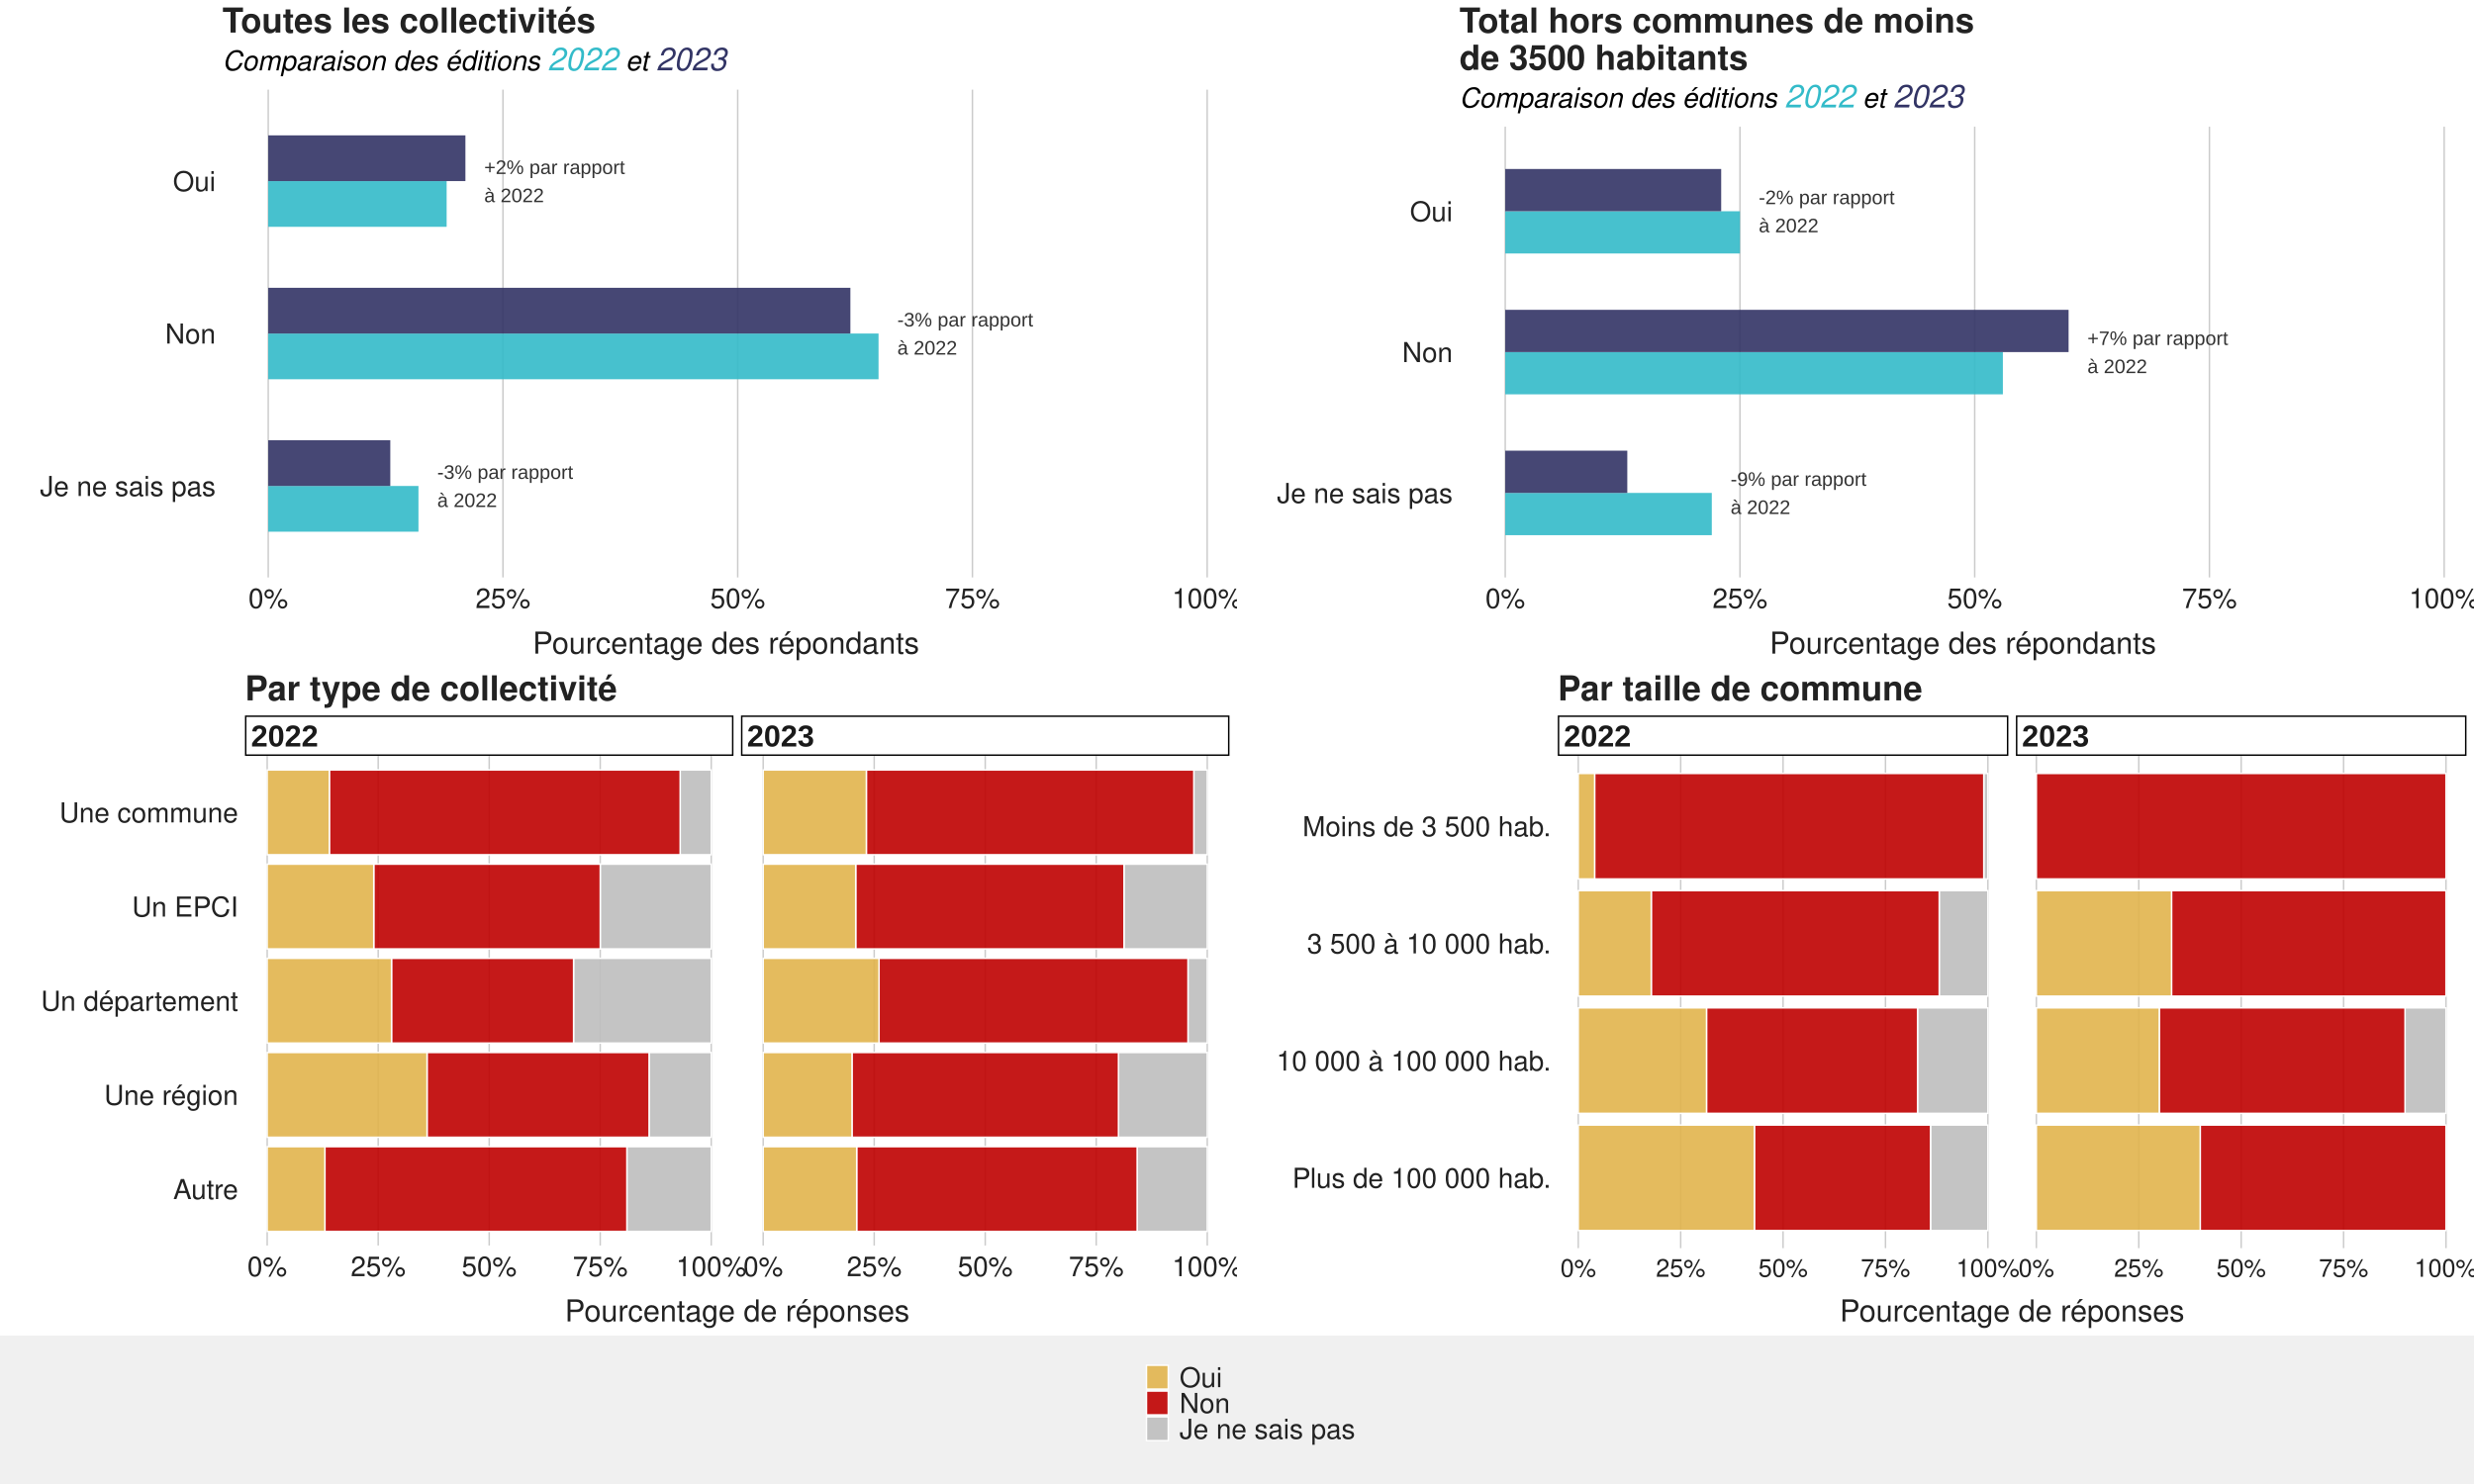
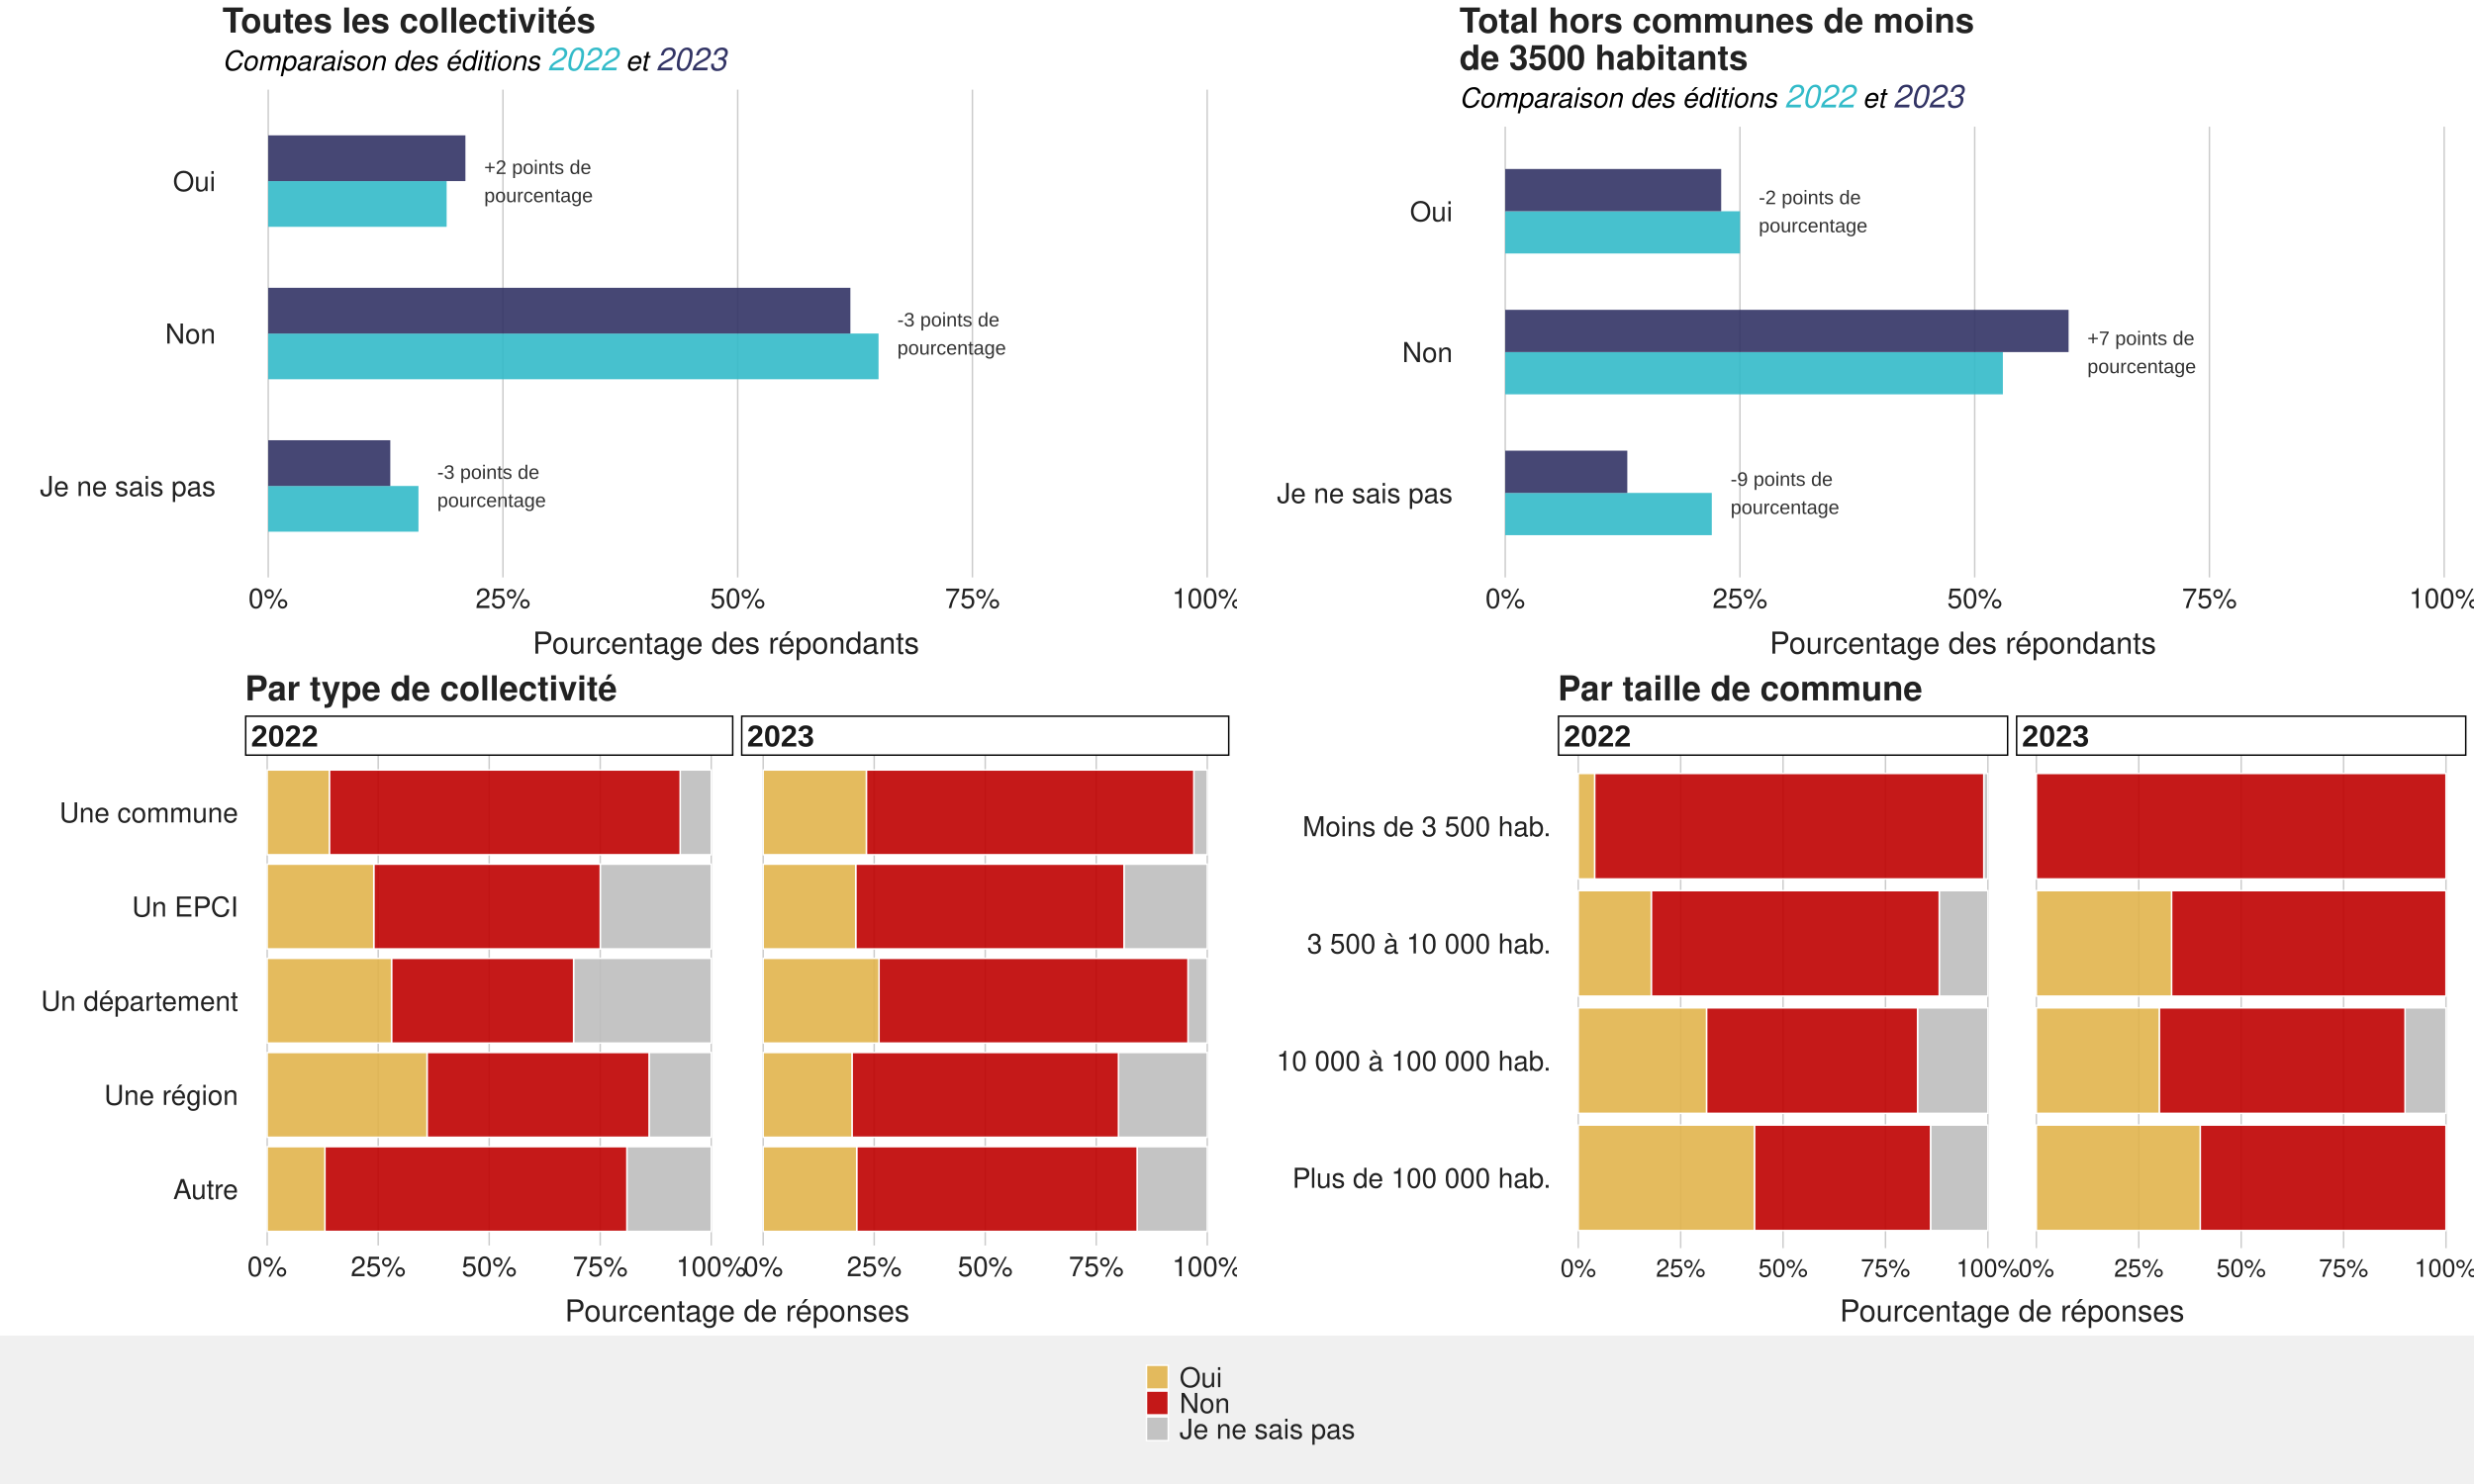
<svg xmlns="http://www.w3.org/2000/svg" class="svglite" width="1800.00pt" height="1080.00pt" viewBox="0 0 1800.00 1080.00">
  <defs>
    <style type="text/css">
    .svglite line, .svglite polyline, .svglite polygon, .svglite path, .svglite rect, .svglite circle {
      fill: none;
      stroke: #000000;
      stroke-linecap: round;
      stroke-linejoin: round;
      stroke-miterlimit: 10.00;
    }
    .svglite text {
      white-space: pre;
    }
  </style>
  </defs>
  <rect width="100%" height="100%" style="stroke: none; fill: none;" />
  <defs>
    <clipPath id="cpMC4wMHwxODAwLjAwfDAuMDB8MTA4MC4wMA==">
      <rect x="0.00" y="0.00" width="1800.00" height="1080.00" />
    </clipPath>
  </defs>
  <g clip-path="url(#cpMC4wMHwxODAwLjAwfDAuMDB8MTA4MC4wMA==)">
</g>
  <defs>
    <clipPath id="cpMC4wMHwxODAwLjAwfDAuMDB8OTcyLjAw">
      <rect x="0.00" y="0.00" width="1800.00" height="972.00" />
    </clipPath>
  </defs>
  <g clip-path="url(#cpMC4wMHwxODAwLjAwfDAuMDB8OTcyLjAw)">
</g>
  <g clip-path="url(#cpMC4wMHwxODAwLjAwfDAuMDB8MTA4MC4wMA==)">
</g>
  <defs>
    <clipPath id="cpMC4wMHwxODAwLjAwfDAuMDB8NDg2LjAw">
      <rect x="0.00" y="0.00" width="1800.00" height="486.00" />
    </clipPath>
  </defs>
  <g clip-path="url(#cpMC4wMHwxODAwLjAwfDAuMDB8NDg2LjAw)">
</g>
  <g clip-path="url(#cpMC4wMHwxODAwLjAwfDAuMDB8MTA4MC4wMA==)">
</g>
  <defs>
    <clipPath id="cpMC4wMHw5MDAuMDB8MC4wMHw0ODYuMDA=">
      <rect x="0" y="0.00" width="900.00" height="486.00" />
    </clipPath>
  </defs>
  <g clip-path="url(#cpMC4wMHw5MDAuMDB8MC4wMHw0ODYuMDA=)">
    <rect x="0" y="0.00" width="900.00" height="486.00" style="stroke-width: 1.07; stroke: #FFFFFF; fill: #FFFFFF;" />
  </g>
  <g clip-path="url(#cpMC4wMHwxODAwLjAwfDAuMDB8MTA4MC4wMA==)">
</g>
  <defs>
    <clipPath id="cpMTYxLjg1fDg5NC41Mnw2NS4yM3w0MjAuMjQ=">
      <rect x="161.85" y="65.23" width="732.67" height="355.01" />
    </clipPath>
  </defs>
  <g clip-path="url(#cpMTYxLjg1fDg5NC41Mnw2NS4yM3w0MjAuMjQ=)">
    <polyline points="195.16,420.24 195.16,65.23 " style="stroke-width: 1.07; stroke: #CBCBCB; stroke-linecap: butt;" />
    <polyline points="365.94,420.24 365.94,65.23 " style="stroke-width: 1.07; stroke: #CBCBCB; stroke-linecap: butt;" />
    <polyline points="536.73,420.24 536.73,65.23 " style="stroke-width: 1.07; stroke: #CBCBCB; stroke-linecap: butt;" />
    <polyline points="707.51,420.24 707.51,65.23 " style="stroke-width: 1.07; stroke: #CBCBCB; stroke-linecap: butt;" />
    <polyline points="878.30,420.24 878.30,65.23 " style="stroke-width: 1.07; stroke: #CBCBCB; stroke-linecap: butt;" />
    <rect x="195.16" y="353.67" width="109.30" height="33.28" style="stroke-width: 4.27; stroke: none; stroke-linecap: square; stroke-linejoin: miter; fill: #33BBC9; fill-opacity: 0.90;" />
    <rect x="195.16" y="320.39" width="88.81" height="33.28" style="stroke-width: 4.27; stroke: none; stroke-linecap: square; stroke-linejoin: miter; fill: #323465; fill-opacity: 0.90;" />
    <rect x="195.16" y="242.73" width="444.04" height="33.28" style="stroke-width: 4.27; stroke: none; stroke-linecap: square; stroke-linejoin: miter; fill: #33BBC9; fill-opacity: 0.90;" />
    <rect x="195.16" y="209.45" width="423.55" height="33.28" style="stroke-width: 4.27; stroke: none; stroke-linecap: square; stroke-linejoin: miter; fill: #323465; fill-opacity: 0.90;" />
    <rect x="195.16" y="131.79" width="129.80" height="33.28" style="stroke-width: 4.27; stroke: none; stroke-linecap: square; stroke-linejoin: miter; fill: #33BBC9; fill-opacity: 0.90;" />
    <rect x="195.16" y="98.51" width="143.46" height="33.28" style="stroke-width: 4.27; stroke: none; stroke-linecap: square; stroke-linejoin: miter; fill: #323465; fill-opacity: 0.90;" />
-     <text x="318.12" y="348.51" style="font-size: 14.23px;fill: #333333; font-family: &quot;Arial&quot;;" textLength="109.17px" lengthAdjust="spacingAndGlyphs">-3% par rapport </text>
-     <text x="318.12" y="368.99" style="font-size: 14.23px;fill: #333333; font-family: &quot;Arial&quot;;" textLength="44.22px" lengthAdjust="spacingAndGlyphs">à 2022</text>
-     <text x="652.86" y="237.57" style="font-size: 14.23px;fill: #333333; font-family: &quot;Arial&quot;;" textLength="109.17px" lengthAdjust="spacingAndGlyphs">-3% par rapport </text>
-     <text x="652.86" y="258.06" style="font-size: 14.23px;fill: #333333; font-family: &quot;Arial&quot;;" textLength="44.22px" lengthAdjust="spacingAndGlyphs">à 2022</text>
-     <text x="352.28" y="126.63" style="font-size: 14.23px;fill: #333333; font-family: &quot;Arial&quot;;" textLength="112.73px" lengthAdjust="spacingAndGlyphs">+2% par rapport </text>
-     <text x="352.28" y="147.12" style="font-size: 14.23px;fill: #333333; font-family: &quot;Arial&quot;;" textLength="44.22px" lengthAdjust="spacingAndGlyphs">à 2022</text>
+     <text x="318.12" y="348.51" style="font-size: 14.23px;fill: #333333; font-family: &quot;Arial&quot;;" textLength="82.32px" lengthAdjust="spacingAndGlyphs">-3 points de </text>
+     <text x="318.12" y="368.99" style="font-size: 14.23px;fill: #333333; font-family: &quot;Arial&quot;;" textLength="85.52px" lengthAdjust="spacingAndGlyphs">pourcentage</text>
+     <text x="652.86" y="237.57" style="font-size: 14.23px;fill: #333333; font-family: &quot;Arial&quot;;" textLength="82.32px" lengthAdjust="spacingAndGlyphs">-3 points de </text>
+     <text x="652.86" y="258.06" style="font-size: 14.23px;fill: #333333; font-family: &quot;Arial&quot;;" textLength="85.52px" lengthAdjust="spacingAndGlyphs">pourcentage</text>
+     <text x="352.28" y="126.63" style="font-size: 14.23px;fill: #333333; font-family: &quot;Arial&quot;;" textLength="85.87px" lengthAdjust="spacingAndGlyphs">+2 points de </text>
+     <text x="352.28" y="147.12" style="font-size: 14.23px;fill: #333333; font-family: &quot;Arial&quot;;" textLength="85.52px" lengthAdjust="spacingAndGlyphs">pourcentage</text>
  </g>
  <g clip-path="url(#cpMC4wMHwxODAwLjAwfDAuMDB8MTA4MC4wMA==)">
    <text x="156.92" y="360.96" text-anchor="end" style="font-size: 20.00px;fill: #222222; font-family: &quot;Nimbus Sans&quot;;" textLength="127.82px" lengthAdjust="spacingAndGlyphs">Je ne sais pas</text>
    <text x="156.92" y="250.02" text-anchor="end" style="font-size: 20.00px;fill: #222222; font-family: &quot;Nimbus Sans&quot;;" textLength="36.68px" lengthAdjust="spacingAndGlyphs">Non</text>
    <text x="156.92" y="139.08" text-anchor="end" style="font-size: 20.00px;fill: #222222; font-family: &quot;Nimbus Sans&quot;;" textLength="31.12px" lengthAdjust="spacingAndGlyphs">Oui</text>
    <text x="195.16" y="442.54" text-anchor="middle" style="font-size: 20.00px;fill: #222222; font-family: &quot;Nimbus Sans&quot;;" textLength="28.89px" lengthAdjust="spacingAndGlyphs">0%</text>
    <text x="365.94" y="442.54" text-anchor="middle" style="font-size: 20.00px;fill: #222222; font-family: &quot;Nimbus Sans&quot;;" textLength="40.01px" lengthAdjust="spacingAndGlyphs">25%</text>
    <text x="536.73" y="442.54" text-anchor="middle" style="font-size: 20.00px;fill: #222222; font-family: &quot;Nimbus Sans&quot;;" textLength="40.01px" lengthAdjust="spacingAndGlyphs">50%</text>
    <text x="707.51" y="442.54" text-anchor="middle" style="font-size: 20.00px;fill: #222222; font-family: &quot;Nimbus Sans&quot;;" textLength="40.01px" lengthAdjust="spacingAndGlyphs">75%</text>
    <text x="878.30" y="442.54" text-anchor="middle" style="font-size: 20.00px;fill: #222222; font-family: &quot;Nimbus Sans&quot;;" textLength="51.13px" lengthAdjust="spacingAndGlyphs">100%</text>
    <text x="528.19" y="475.68" text-anchor="middle" style="font-size: 22.00px;fill: #222222; font-family: &quot;Nimbus Sans&quot;;" textLength="282.51px" lengthAdjust="spacingAndGlyphs">Pourcentage des répondants</text>
    <text x="161.85" y="51.20" style="font-size: 20.00px; font-style: italic; font-family: &quot;Nimbus Sans&quot;;" textLength="118.91px" lengthAdjust="spacingAndGlyphs">Comparaison</text>
    <text x="286.13" y="51.20" style="font-size: 20.00px; font-style: italic; font-family: &quot;Nimbus Sans&quot;;" textLength="32.23px" lengthAdjust="spacingAndGlyphs">des</text>
    <text x="323.93" y="51.20" style="font-size: 20.00px; font-style: italic; font-family: &quot;Nimbus Sans&quot;;" textLength="68.91px" lengthAdjust="spacingAndGlyphs">éditions</text>
    <text x="398.41" y="51.20" style="font-size: 23.00px; font-style: italic;fill: #33BBC9; font-family: &quot;Nimbus Sans&quot;;" textLength="51.15px" lengthAdjust="spacingAndGlyphs">2022</text>
    <text x="455.13" y="51.20" style="font-size: 20.00px; font-style: italic; font-family: &quot;Nimbus Sans&quot;;" textLength="16.68px" lengthAdjust="spacingAndGlyphs">et</text>
    <text x="477.37" y="51.20" style="font-size: 23.00px; font-style: italic;fill: #323465; font-family: &quot;Nimbus Sans&quot;;" textLength="51.15px" lengthAdjust="spacingAndGlyphs">2023</text>
    <text x="161.85" y="23.71" style="font-size: 25.00px; font-weight: bold;fill: #222222; font-family: &quot;Nimbus Sans&quot;;" textLength="273.75px" lengthAdjust="spacingAndGlyphs">Toutes les collectivités</text>
  </g>
  <defs>
    <clipPath id="cpOTAwLjAwfDE4MDAuMDB8MC4wMHw0ODYuMDA=">
      <rect x="900.00" y="0.00" width="900.00" height="486.00" />
    </clipPath>
  </defs>
  <g clip-path="url(#cpOTAwLjAwfDE4MDAuMDB8MC4wMHw0ODYuMDA=)">
    <rect x="900.00" y="0.00" width="900.00" height="486.00" style="stroke-width: 1.07; stroke: #FFFFFF; fill: #FFFFFF;" />
  </g>
  <g clip-path="url(#cpMC4wMHwxODAwLjAwfDAuMDB8MTA4MC4wMA==)">
</g>
  <defs>
    <clipPath id="cpMTA2MS44NXwxNzk0LjUyfDkyLjIzfDQyMC4yNA==">
      <rect x="1061.85" y="92.23" width="732.67" height="328.01" />
    </clipPath>
  </defs>
  <g clip-path="url(#cpMTA2MS44NXwxNzk0LjUyfDkyLjIzfDQyMC4yNA==)">
    <polyline points="1095.16,420.24 1095.16,92.23 " style="stroke-width: 1.07; stroke: #CBCBCB; stroke-linecap: butt;" />
    <polyline points="1265.94,420.24 1265.94,92.23 " style="stroke-width: 1.07; stroke: #CBCBCB; stroke-linecap: butt;" />
    <polyline points="1436.73,420.24 1436.73,92.23 " style="stroke-width: 1.07; stroke: #CBCBCB; stroke-linecap: butt;" />
    <polyline points="1607.51,420.24 1607.51,92.23 " style="stroke-width: 1.07; stroke: #CBCBCB; stroke-linecap: butt;" />
    <polyline points="1778.30,420.24 1778.30,92.23 " style="stroke-width: 1.07; stroke: #CBCBCB; stroke-linecap: butt;" />
    <rect x="1095.16" y="358.73" width="150.29" height="30.75" style="stroke-width: 4.27; stroke: none; stroke-linecap: square; stroke-linejoin: miter; fill: #33BBC9; fill-opacity: 0.90;" />
    <rect x="1095.16" y="327.98" width="88.81" height="30.75" style="stroke-width: 4.27; stroke: none; stroke-linecap: square; stroke-linejoin: miter; fill: #323465; fill-opacity: 0.90;" />
    <rect x="1095.16" y="256.23" width="362.06" height="30.75" style="stroke-width: 4.27; stroke: none; stroke-linecap: square; stroke-linejoin: miter; fill: #33BBC9; fill-opacity: 0.90;" />
    <rect x="1095.16" y="225.48" width="409.88" height="30.75" style="stroke-width: 4.27; stroke: none; stroke-linecap: square; stroke-linejoin: miter; fill: #323465; fill-opacity: 0.90;" />
    <rect x="1095.16" y="153.73" width="170.78" height="30.75" style="stroke-width: 4.27; stroke: none; stroke-linecap: square; stroke-linejoin: miter; fill: #33BBC9; fill-opacity: 0.90;" />
    <rect x="1095.16" y="122.98" width="157.12" height="30.75" style="stroke-width: 4.27; stroke: none; stroke-linecap: square; stroke-linejoin: miter; fill: #323465; fill-opacity: 0.90;" />
-     <text x="1259.11" y="353.57" style="font-size: 14.23px;fill: #333333; font-family: &quot;Arial&quot;;" textLength="109.17px" lengthAdjust="spacingAndGlyphs">-9% par rapport </text>
-     <text x="1259.11" y="374.06" style="font-size: 14.23px;fill: #333333; font-family: &quot;Arial&quot;;" textLength="44.22px" lengthAdjust="spacingAndGlyphs">à 2022</text>
-     <text x="1518.70" y="251.07" style="font-size: 14.23px;fill: #333333; font-family: &quot;Arial&quot;;" textLength="112.73px" lengthAdjust="spacingAndGlyphs">+7% par rapport </text>
-     <text x="1518.70" y="271.56" style="font-size: 14.23px;fill: #333333; font-family: &quot;Arial&quot;;" textLength="44.22px" lengthAdjust="spacingAndGlyphs">à 2022</text>
-     <text x="1279.60" y="148.57" style="font-size: 14.23px;fill: #333333; font-family: &quot;Arial&quot;;" textLength="109.17px" lengthAdjust="spacingAndGlyphs">-2% par rapport </text>
-     <text x="1279.60" y="169.05" style="font-size: 14.23px;fill: #333333; font-family: &quot;Arial&quot;;" textLength="44.22px" lengthAdjust="spacingAndGlyphs">à 2022</text>
+     <text x="1259.11" y="353.57" style="font-size: 14.23px;fill: #333333; font-family: &quot;Arial&quot;;" textLength="82.32px" lengthAdjust="spacingAndGlyphs">-9 points de </text>
+     <text x="1259.11" y="374.06" style="font-size: 14.23px;fill: #333333; font-family: &quot;Arial&quot;;" textLength="85.52px" lengthAdjust="spacingAndGlyphs">pourcentage</text>
+     <text x="1518.70" y="251.07" style="font-size: 14.23px;fill: #333333; font-family: &quot;Arial&quot;;" textLength="85.87px" lengthAdjust="spacingAndGlyphs">+7 points de </text>
+     <text x="1518.70" y="271.56" style="font-size: 14.23px;fill: #333333; font-family: &quot;Arial&quot;;" textLength="85.52px" lengthAdjust="spacingAndGlyphs">pourcentage</text>
+     <text x="1279.60" y="148.57" style="font-size: 14.23px;fill: #333333; font-family: &quot;Arial&quot;;" textLength="82.32px" lengthAdjust="spacingAndGlyphs">-2 points de </text>
+     <text x="1279.60" y="169.05" style="font-size: 14.23px;fill: #333333; font-family: &quot;Arial&quot;;" textLength="85.52px" lengthAdjust="spacingAndGlyphs">pourcentage</text>
  </g>
  <g clip-path="url(#cpMC4wMHwxODAwLjAwfDAuMDB8MTA4MC4wMA==)">
    <text x="1056.92" y="366.02" text-anchor="end" style="font-size: 20.00px;fill: #222222; font-family: &quot;Nimbus Sans&quot;;" textLength="127.82px" lengthAdjust="spacingAndGlyphs">Je ne sais pas</text>
    <text x="1056.92" y="263.52" text-anchor="end" style="font-size: 20.00px;fill: #222222; font-family: &quot;Nimbus Sans&quot;;" textLength="36.68px" lengthAdjust="spacingAndGlyphs">Non</text>
    <text x="1056.92" y="161.02" text-anchor="end" style="font-size: 20.00px;fill: #222222; font-family: &quot;Nimbus Sans&quot;;" textLength="31.12px" lengthAdjust="spacingAndGlyphs">Oui</text>
    <text x="1095.16" y="442.54" text-anchor="middle" style="font-size: 20.00px;fill: #222222; font-family: &quot;Nimbus Sans&quot;;" textLength="28.89px" lengthAdjust="spacingAndGlyphs">0%</text>
    <text x="1265.94" y="442.54" text-anchor="middle" style="font-size: 20.00px;fill: #222222; font-family: &quot;Nimbus Sans&quot;;" textLength="40.01px" lengthAdjust="spacingAndGlyphs">25%</text>
    <text x="1436.73" y="442.54" text-anchor="middle" style="font-size: 20.00px;fill: #222222; font-family: &quot;Nimbus Sans&quot;;" textLength="40.01px" lengthAdjust="spacingAndGlyphs">50%</text>
    <text x="1607.51" y="442.54" text-anchor="middle" style="font-size: 20.00px;fill: #222222; font-family: &quot;Nimbus Sans&quot;;" textLength="40.01px" lengthAdjust="spacingAndGlyphs">75%</text>
    <text x="1778.30" y="442.54" text-anchor="middle" style="font-size: 20.00px;fill: #222222; font-family: &quot;Nimbus Sans&quot;;" textLength="51.13px" lengthAdjust="spacingAndGlyphs">100%</text>
    <text x="1428.19" y="475.68" text-anchor="middle" style="font-size: 22.00px;fill: #222222; font-family: &quot;Nimbus Sans&quot;;" textLength="282.51px" lengthAdjust="spacingAndGlyphs">Pourcentage des répondants</text>
    <text x="1061.85" y="78.20" style="font-size: 20.00px; font-style: italic; font-family: &quot;Nimbus Sans&quot;;" textLength="118.91px" lengthAdjust="spacingAndGlyphs">Comparaison</text>
    <text x="1186.13" y="78.20" style="font-size: 20.00px; font-style: italic; font-family: &quot;Nimbus Sans&quot;;" textLength="32.23px" lengthAdjust="spacingAndGlyphs">des</text>
    <text x="1223.93" y="78.20" style="font-size: 20.00px; font-style: italic; font-family: &quot;Nimbus Sans&quot;;" textLength="68.91px" lengthAdjust="spacingAndGlyphs">éditions</text>
    <text x="1298.41" y="78.20" style="font-size: 23.00px; font-style: italic;fill: #33BBC9; font-family: &quot;Nimbus Sans&quot;;" textLength="51.15px" lengthAdjust="spacingAndGlyphs">2022</text>
    <text x="1355.13" y="78.20" style="font-size: 20.00px; font-style: italic; font-family: &quot;Nimbus Sans&quot;;" textLength="16.68px" lengthAdjust="spacingAndGlyphs">et</text>
    <text x="1377.37" y="78.20" style="font-size: 23.00px; font-style: italic;fill: #323465; font-family: &quot;Nimbus Sans&quot;;" textLength="51.15px" lengthAdjust="spacingAndGlyphs">2023</text>
    <text x="1061.85" y="23.71" style="font-size: 25.00px; font-weight: bold;fill: #222222; font-family: &quot;Nimbus Sans&quot;;" textLength="383.47px" lengthAdjust="spacingAndGlyphs">Total hors communes de moins </text>
    <text x="1061.85" y="50.71" style="font-size: 25.00px; font-weight: bold;fill: #222222; font-family: &quot;Nimbus Sans&quot;;" textLength="209.83px" lengthAdjust="spacingAndGlyphs">de 3500 habitants</text>
  </g>
  <defs>
    <clipPath id="cpMC4wMHwxODAwLjAwfDQ4Ni4wMHw5NzIuMDA=">
      <rect x="0.00" y="486.00" width="1800.00" height="486.00" />
    </clipPath>
  </defs>
  <g clip-path="url(#cpMC4wMHwxODAwLjAwfDQ4Ni4wMHw5NzIuMDA=)">
</g>
  <g clip-path="url(#cpMC4wMHwxODAwLjAwfDAuMDB8MTA4MC4wMA==)">
</g>
  <defs>
    <clipPath id="cpMC4wMHw5MDAuMDB8NDg2LjAwfDk3Mi4wMA==">
      <rect x="0.00" y="486.00" width="900.00" height="486.00" />
    </clipPath>
  </defs>
  <g clip-path="url(#cpMC4wMHw5MDAuMDB8NDg2LjAwfDk3Mi4wMA==)">
    <rect x="0.00" y="486.00" width="900.00" height="486.00" style="stroke-width: 1.07; stroke: #FFFFFF; fill: #FFFFFF;" />
  </g>
  <g clip-path="url(#cpMC4wMHwxODAwLjAwfDAuMDB8MTA4MC4wMA==)">
</g>
  <defs>
    <clipPath id="cpMTc4LjIzfDUzMy42NHw1NTAuMDl8OTA2LjQ2">
      <rect x="178.23" y="550.09" width="355.40" height="356.36" />
    </clipPath>
  </defs>
  <g clip-path="url(#cpMTc4LjIzfDUzMy42NHw1NTAuMDl8OTA2LjQ2)">
    <polyline points="194.39,906.46 194.39,550.09 " style="stroke-width: 1.07; stroke: #CBCBCB; stroke-linecap: butt;" />
    <polyline points="275.16,906.46 275.16,550.09 " style="stroke-width: 1.07; stroke: #CBCBCB; stroke-linecap: butt;" />
    <polyline points="355.93,906.46 355.93,550.09 " style="stroke-width: 1.07; stroke: #CBCBCB; stroke-linecap: butt;" />
    <polyline points="436.71,906.46 436.71,550.09 " style="stroke-width: 1.07; stroke: #CBCBCB; stroke-linecap: butt;" />
    <polyline points="517.48,906.46 517.48,550.09 " style="stroke-width: 1.07; stroke: #CBCBCB; stroke-linecap: butt;" />
    <rect x="456.09" y="834.50" width="61.39" height="61.68" style="stroke-width: 1.07; stroke: #FFFFFF; stroke-linecap: butt; stroke-linejoin: miter; fill: #BEBEBE; fill-opacity: 0.90;" />
    <rect x="236.39" y="834.50" width="219.70" height="61.68" style="stroke-width: 1.07; stroke: #FFFFFF; stroke-linecap: butt; stroke-linejoin: miter; fill: #BF0001; fill-opacity: 0.90;" />
    <rect x="194.39" y="834.50" width="42.00" height="61.68" style="stroke-width: 1.07; stroke: #FFFFFF; stroke-linecap: butt; stroke-linejoin: miter; fill: #E1B44D; fill-opacity: 0.90;" />
    <rect x="436.71" y="628.90" width="80.77" height="61.68" style="stroke-width: 1.07; stroke: #FFFFFF; stroke-linecap: butt; stroke-linejoin: miter; fill: #BEBEBE; fill-opacity: 0.90;" />
    <rect x="271.93" y="628.90" width="164.78" height="61.68" style="stroke-width: 1.07; stroke: #FFFFFF; stroke-linecap: butt; stroke-linejoin: miter; fill: #BF0001; fill-opacity: 0.90;" />
    <rect x="194.39" y="628.90" width="77.54" height="61.68" style="stroke-width: 1.07; stroke: #FFFFFF; stroke-linecap: butt; stroke-linejoin: miter; fill: #E1B44D; fill-opacity: 0.90;" />
    <rect x="417.32" y="697.43" width="100.16" height="61.68" style="stroke-width: 1.07; stroke: #FFFFFF; stroke-linecap: butt; stroke-linejoin: miter; fill: #BEBEBE; fill-opacity: 0.90;" />
    <rect x="284.85" y="697.43" width="132.47" height="61.68" style="stroke-width: 1.07; stroke: #FFFFFF; stroke-linecap: butt; stroke-linejoin: miter; fill: #BF0001; fill-opacity: 0.90;" />
    <rect x="194.39" y="697.43" width="90.47" height="61.68" style="stroke-width: 1.07; stroke: #FFFFFF; stroke-linecap: butt; stroke-linejoin: miter; fill: #E1B44D; fill-opacity: 0.90;" />
    <rect x="494.87" y="560.37" width="22.62" height="61.68" style="stroke-width: 1.07; stroke: #FFFFFF; stroke-linecap: butt; stroke-linejoin: miter; fill: #BEBEBE; fill-opacity: 0.90;" />
    <rect x="239.62" y="560.37" width="255.24" height="61.68" style="stroke-width: 1.07; stroke: #FFFFFF; stroke-linecap: butt; stroke-linejoin: miter; fill: #BF0001; fill-opacity: 0.90;" />
    <rect x="194.39" y="560.37" width="45.23" height="61.68" style="stroke-width: 1.07; stroke: #FFFFFF; stroke-linecap: butt; stroke-linejoin: miter; fill: #E1B44D; fill-opacity: 0.90;" />
    <rect x="472.25" y="765.97" width="45.23" height="61.68" style="stroke-width: 1.07; stroke: #FFFFFF; stroke-linecap: butt; stroke-linejoin: miter; fill: #BEBEBE; fill-opacity: 0.90;" />
    <rect x="310.70" y="765.97" width="161.55" height="61.68" style="stroke-width: 1.07; stroke: #FFFFFF; stroke-linecap: butt; stroke-linejoin: miter; fill: #BF0001; fill-opacity: 0.90;" />
    <rect x="194.39" y="765.97" width="116.31" height="61.68" style="stroke-width: 1.07; stroke: #FFFFFF; stroke-linecap: butt; stroke-linejoin: miter; fill: #E1B44D; fill-opacity: 0.90;" />
  </g>
  <g clip-path="url(#cpMC4wMHwxODAwLjAwfDAuMDB8MTA4MC4wMA==)">
</g>
  <defs>
    <clipPath id="cpNTM5LjEyfDg5NC41Mnw1NTAuMDl8OTA2LjQ2">
      <rect x="539.12" y="550.09" width="355.40" height="356.36" />
    </clipPath>
  </defs>
  <g clip-path="url(#cpNTM5LjEyfDg5NC41Mnw1NTAuMDl8OTA2LjQ2)">
    <polyline points="555.27,906.46 555.27,550.09 " style="stroke-width: 1.07; stroke: #CBCBCB; stroke-linecap: butt;" />
    <polyline points="636.04,906.46 636.04,550.09 " style="stroke-width: 1.07; stroke: #CBCBCB; stroke-linecap: butt;" />
    <polyline points="716.82,906.46 716.82,550.09 " style="stroke-width: 1.07; stroke: #CBCBCB; stroke-linecap: butt;" />
    <polyline points="797.59,906.46 797.59,550.09 " style="stroke-width: 1.07; stroke: #CBCBCB; stroke-linecap: butt;" />
    <polyline points="878.37,906.46 878.37,550.09 " style="stroke-width: 1.07; stroke: #CBCBCB; stroke-linecap: butt;" />
    <rect x="827.35" y="834.50" width="51.01" height="61.68" style="stroke-width: 1.07; stroke: #FFFFFF; stroke-linecap: butt; stroke-linejoin: miter; fill: #BEBEBE; fill-opacity: 0.90;" />
    <rect x="623.29" y="834.50" width="204.06" height="61.68" style="stroke-width: 1.07; stroke: #FFFFFF; stroke-linecap: butt; stroke-linejoin: miter; fill: #BF0001; fill-opacity: 0.90;" />
    <rect x="555.27" y="834.50" width="68.02" height="61.68" style="stroke-width: 1.07; stroke: #FFFFFF; stroke-linecap: butt; stroke-linejoin: miter; fill: #E1B44D; fill-opacity: 0.90;" />
    <rect x="817.79" y="628.90" width="60.58" height="61.68" style="stroke-width: 1.07; stroke: #FFFFFF; stroke-linecap: butt; stroke-linejoin: miter; fill: #BEBEBE; fill-opacity: 0.90;" />
    <rect x="622.58" y="628.90" width="195.20" height="61.68" style="stroke-width: 1.07; stroke: #FFFFFF; stroke-linecap: butt; stroke-linejoin: miter; fill: #BF0001; fill-opacity: 0.90;" />
    <rect x="555.27" y="628.90" width="67.31" height="61.68" style="stroke-width: 1.07; stroke: #FFFFFF; stroke-linecap: butt; stroke-linejoin: miter; fill: #E1B44D; fill-opacity: 0.90;" />
    <rect x="864.32" y="697.43" width="14.05" height="61.68" style="stroke-width: 1.07; stroke: #FFFFFF; stroke-linecap: butt; stroke-linejoin: miter; fill: #BEBEBE; fill-opacity: 0.90;" />
    <rect x="639.56" y="697.43" width="224.76" height="61.68" style="stroke-width: 1.07; stroke: #FFFFFF; stroke-linecap: butt; stroke-linejoin: miter; fill: #BF0001; fill-opacity: 0.90;" />
    <rect x="555.27" y="697.43" width="84.29" height="61.68" style="stroke-width: 1.07; stroke: #FFFFFF; stroke-linecap: butt; stroke-linejoin: miter; fill: #E1B44D; fill-opacity: 0.90;" />
    <rect x="868.58" y="560.37" width="9.79" height="61.68" style="stroke-width: 1.07; stroke: #FFFFFF; stroke-linecap: butt; stroke-linejoin: miter; fill: #BEBEBE; fill-opacity: 0.90;" />
    <rect x="630.33" y="560.37" width="238.24" height="61.68" style="stroke-width: 1.07; stroke: #FFFFFF; stroke-linecap: butt; stroke-linejoin: miter; fill: #BF0001; fill-opacity: 0.90;" />
    <rect x="555.27" y="560.37" width="75.06" height="61.68" style="stroke-width: 1.07; stroke: #FFFFFF; stroke-linecap: butt; stroke-linejoin: miter; fill: #E1B44D; fill-opacity: 0.90;" />
    <rect x="813.75" y="765.97" width="64.62" height="61.68" style="stroke-width: 1.07; stroke: #FFFFFF; stroke-linecap: butt; stroke-linejoin: miter; fill: #BEBEBE; fill-opacity: 0.90;" />
    <rect x="619.89" y="765.97" width="193.86" height="61.68" style="stroke-width: 1.07; stroke: #FFFFFF; stroke-linecap: butt; stroke-linejoin: miter; fill: #BF0001; fill-opacity: 0.90;" />
    <rect x="555.27" y="765.97" width="64.62" height="61.68" style="stroke-width: 1.07; stroke: #FFFFFF; stroke-linecap: butt; stroke-linejoin: miter; fill: #E1B44D; fill-opacity: 0.90;" />
  </g>
  <g clip-path="url(#cpMC4wMHwxODAwLjAwfDAuMDB8MTA4MC4wMA==)">
</g>
  <defs>
    <clipPath id="cpMTc4LjIzfDUzMy42NHw1MjAuNjl8NTUwLjA5">
      <rect x="178.23" y="520.69" width="355.40" height="29.40" />
    </clipPath>
  </defs>
  <g clip-path="url(#cpMTc4LjIzfDUzMy42NHw1MjAuNjl8NTUwLjA5)">
    <rect x="178.23" y="520.69" width="355.40" height="29.40" style="stroke-width: 2.13; fill: #FFFFFF;" />
    <text x="182.62" y="543.25" style="font-size: 22.00px; font-weight: bold;fill: #1A1A1A; font-family: &quot;Arial&quot;;" textLength="50.34px" lengthAdjust="spacingAndGlyphs">2022</text>
  </g>
  <g clip-path="url(#cpMC4wMHwxODAwLjAwfDAuMDB8MTA4MC4wMA==)">
</g>
  <defs>
    <clipPath id="cpNTM5LjEyfDg5NC41Mnw1MjAuNjl8NTUwLjA5">
      <rect x="539.12" y="520.69" width="355.40" height="29.40" />
    </clipPath>
  </defs>
  <g clip-path="url(#cpNTM5LjEyfDg5NC41Mnw1MjAuNjl8NTUwLjA5)">
    <rect x="539.12" y="520.69" width="355.40" height="29.40" style="stroke-width: 2.13; fill: #FFFFFF;" />
    <text x="543.50" y="543.25" style="font-size: 22.00px; font-weight: bold;fill: #1A1A1A; font-family: &quot;Arial&quot;;" textLength="50.34px" lengthAdjust="spacingAndGlyphs">2023</text>
  </g>
  <g clip-path="url(#cpMC4wMHwxODAwLjAwfDAuMDB8MTA4MC4wMA==)">
    <text x="194.39" y="928.76" text-anchor="middle" style="font-size: 20.00px;fill: #222222; font-family: &quot;Nimbus Sans&quot;;" textLength="28.89px" lengthAdjust="spacingAndGlyphs">0%</text>
    <text x="275.16" y="928.76" text-anchor="middle" style="font-size: 20.00px;fill: #222222; font-family: &quot;Nimbus Sans&quot;;" textLength="40.01px" lengthAdjust="spacingAndGlyphs">25%</text>
    <text x="355.93" y="928.76" text-anchor="middle" style="font-size: 20.00px;fill: #222222; font-family: &quot;Nimbus Sans&quot;;" textLength="40.01px" lengthAdjust="spacingAndGlyphs">50%</text>
    <text x="436.71" y="928.76" text-anchor="middle" style="font-size: 20.00px;fill: #222222; font-family: &quot;Nimbus Sans&quot;;" textLength="40.01px" lengthAdjust="spacingAndGlyphs">75%</text>
    <text x="517.48" y="928.76" text-anchor="middle" style="font-size: 20.00px;fill: #222222; font-family: &quot;Nimbus Sans&quot;;" textLength="51.13px" lengthAdjust="spacingAndGlyphs">100%</text>
    <text x="555.27" y="928.76" text-anchor="middle" style="font-size: 20.00px;fill: #222222; font-family: &quot;Nimbus Sans&quot;;" textLength="28.89px" lengthAdjust="spacingAndGlyphs">0%</text>
    <text x="636.04" y="928.76" text-anchor="middle" style="font-size: 20.00px;fill: #222222; font-family: &quot;Nimbus Sans&quot;;" textLength="40.01px" lengthAdjust="spacingAndGlyphs">25%</text>
    <text x="716.82" y="928.76" text-anchor="middle" style="font-size: 20.00px;fill: #222222; font-family: &quot;Nimbus Sans&quot;;" textLength="40.01px" lengthAdjust="spacingAndGlyphs">50%</text>
    <text x="797.59" y="928.76" text-anchor="middle" style="font-size: 20.00px;fill: #222222; font-family: &quot;Nimbus Sans&quot;;" textLength="40.01px" lengthAdjust="spacingAndGlyphs">75%</text>
    <text x="878.37" y="928.76" text-anchor="middle" style="font-size: 20.00px;fill: #222222; font-family: &quot;Nimbus Sans&quot;;" textLength="51.13px" lengthAdjust="spacingAndGlyphs">100%</text>
    <text x="173.30" y="872.63" text-anchor="end" style="font-size: 20.00px;fill: #222222; font-family: &quot;Nimbus Sans&quot;;" textLength="47.79px" lengthAdjust="spacingAndGlyphs">Autre</text>
    <text x="173.30" y="804.10" text-anchor="end" style="font-size: 20.00px;fill: #222222; font-family: &quot;Nimbus Sans&quot;;" textLength="97.80px" lengthAdjust="spacingAndGlyphs">Une région</text>
    <text x="173.30" y="735.56" text-anchor="end" style="font-size: 20.00px;fill: #222222; font-family: &quot;Nimbus Sans&quot;;" textLength="143.37px" lengthAdjust="spacingAndGlyphs">Un département</text>
    <text x="173.30" y="667.03" text-anchor="end" style="font-size: 20.00px;fill: #222222; font-family: &quot;Nimbus Sans&quot;;" textLength="77.80px" lengthAdjust="spacingAndGlyphs">Un EPCI</text>
    <text x="173.30" y="598.50" text-anchor="end" style="font-size: 20.00px;fill: #222222; font-family: &quot;Nimbus Sans&quot;;" textLength="130.02px" lengthAdjust="spacingAndGlyphs">Une commune</text>
    <text x="536.38" y="961.68" text-anchor="middle" style="font-size: 22.00px;fill: #222222; font-family: &quot;Nimbus Sans&quot;;" textLength="251.94px" lengthAdjust="spacingAndGlyphs">Pourcentage de réponses</text>
    <text x="178.23" y="509.71" style="font-size: 25.00px; font-weight: bold;fill: #222222; font-family: &quot;Nimbus Sans&quot;;" textLength="270.97px" lengthAdjust="spacingAndGlyphs">Par type de collectivité</text>
  </g>
  <defs>
    <clipPath id="cpOTAwLjAwfDE4MDAuMDB8NDg2LjAwfDk3Mi4wMA==">
      <rect x="900.00" y="486.00" width="900.00" height="486.00" />
    </clipPath>
  </defs>
  <g clip-path="url(#cpOTAwLjAwfDE4MDAuMDB8NDg2LjAwfDk3Mi4wMA==)">
    <rect x="900.00" y="486.00" width="900.00" height="486.00" style="stroke-width: 1.07; stroke: #FFFFFF; fill: #FFFFFF;" />
  </g>
  <g clip-path="url(#cpMC4wMHwxODAwLjAwfDAuMDB8MTA4MC4wMA==)">
</g>
  <defs>
    <clipPath id="cpMTEzMy4zOXwxNDYxLjIyfDU1MC4wOXw5MDguMzM=">
      <rect x="1133.39" y="550.09" width="327.82" height="358.24" />
    </clipPath>
  </defs>
  <g clip-path="url(#cpMTEzMy4zOXwxNDYxLjIyfDU1MC4wOXw5MDguMzM=)">
    <polyline points="1148.29,908.33 1148.29,550.09 " style="stroke-width: 1.07; stroke: #CBCBCB; stroke-linecap: butt;" />
    <polyline points="1222.80,908.33 1222.80,550.09 " style="stroke-width: 1.07; stroke: #CBCBCB; stroke-linecap: butt;" />
    <polyline points="1297.30,908.33 1297.30,550.09 " style="stroke-width: 1.07; stroke: #CBCBCB; stroke-linecap: butt;" />
    <polyline points="1371.81,908.33 1371.81,550.09 " style="stroke-width: 1.07; stroke: #CBCBCB; stroke-linecap: butt;" />
    <polyline points="1446.32,908.33 1446.32,550.09 " style="stroke-width: 1.07; stroke: #CBCBCB; stroke-linecap: butt;" />
    <rect x="1395.14" y="733.48" width="51.18" height="76.77" style="stroke-width: 1.07; stroke: #FFFFFF; stroke-linecap: butt; stroke-linejoin: miter; fill: #BEBEBE; fill-opacity: 0.90;" />
    <rect x="1241.61" y="733.48" width="153.53" height="76.77" style="stroke-width: 1.07; stroke: #FFFFFF; stroke-linecap: butt; stroke-linejoin: miter; fill: #BF0001; fill-opacity: 0.90;" />
    <rect x="1148.29" y="733.48" width="93.32" height="76.77" style="stroke-width: 1.07; stroke: #FFFFFF; stroke-linecap: butt; stroke-linejoin: miter; fill: #E1B44D; fill-opacity: 0.90;" />
    <rect x="1410.91" y="648.18" width="35.41" height="76.77" style="stroke-width: 1.07; stroke: #FFFFFF; stroke-linecap: butt; stroke-linejoin: miter; fill: #BEBEBE; fill-opacity: 0.90;" />
    <rect x="1201.41" y="648.18" width="209.50" height="76.77" style="stroke-width: 1.07; stroke: #FFFFFF; stroke-linecap: butt; stroke-linejoin: miter; fill: #BF0001; fill-opacity: 0.90;" />
    <rect x="1148.29" y="648.18" width="53.11" height="76.77" style="stroke-width: 1.07; stroke: #FFFFFF; stroke-linecap: butt; stroke-linejoin: miter; fill: #E1B44D; fill-opacity: 0.90;" />
    <rect x="1443.34" y="562.89" width="2.98" height="76.77" style="stroke-width: 1.07; stroke: #FFFFFF; stroke-linecap: butt; stroke-linejoin: miter; fill: #BEBEBE; fill-opacity: 0.90;" />
    <rect x="1160.21" y="562.89" width="283.12" height="76.77" style="stroke-width: 1.07; stroke: #FFFFFF; stroke-linecap: butt; stroke-linejoin: miter; fill: #BF0001; fill-opacity: 0.90;" />
    <rect x="1148.29" y="562.89" width="11.92" height="76.77" style="stroke-width: 1.07; stroke: #FFFFFF; stroke-linecap: butt; stroke-linejoin: miter; fill: #E1B44D; fill-opacity: 0.90;" />
    <rect x="1404.59" y="818.77" width="41.72" height="76.77" style="stroke-width: 1.07; stroke: #FFFFFF; stroke-linecap: butt; stroke-linejoin: miter; fill: #BEBEBE; fill-opacity: 0.90;" />
    <rect x="1276.44" y="818.77" width="128.15" height="76.77" style="stroke-width: 1.07; stroke: #FFFFFF; stroke-linecap: butt; stroke-linejoin: miter; fill: #BF0001; fill-opacity: 0.90;" />
    <rect x="1148.29" y="818.77" width="128.15" height="76.77" style="stroke-width: 1.07; stroke: #FFFFFF; stroke-linecap: butt; stroke-linejoin: miter; fill: #E1B44D; fill-opacity: 0.90;" />
  </g>
  <g clip-path="url(#cpMC4wMHwxODAwLjAwfDAuMDB8MTA4MC4wMA==)">
</g>
  <defs>
    <clipPath id="cpMTQ2Ni43MHwxNzk0LjUyfDU1MC4wOXw5MDguMzM=">
      <rect x="1466.70" y="550.09" width="327.82" height="358.24" />
    </clipPath>
  </defs>
  <g clip-path="url(#cpMTQ2Ni43MHwxNzk0LjUyfDU1MC4wOXw5MDguMzM=)">
    <polyline points="1481.60,908.33 1481.60,550.09 " style="stroke-width: 1.07; stroke: #CBCBCB; stroke-linecap: butt;" />
    <polyline points="1556.10,908.33 1556.10,550.09 " style="stroke-width: 1.07; stroke: #CBCBCB; stroke-linecap: butt;" />
    <polyline points="1630.61,908.33 1630.61,550.09 " style="stroke-width: 1.07; stroke: #CBCBCB; stroke-linecap: butt;" />
    <polyline points="1705.11,908.33 1705.11,550.09 " style="stroke-width: 1.07; stroke: #CBCBCB; stroke-linecap: butt;" />
    <polyline points="1779.62,908.33 1779.62,550.09 " style="stroke-width: 1.07; stroke: #CBCBCB; stroke-linecap: butt;" />
    <rect x="1749.82" y="733.48" width="29.80" height="76.77" style="stroke-width: 1.07; stroke: #FFFFFF; stroke-linecap: butt; stroke-linejoin: miter; fill: #BEBEBE; fill-opacity: 0.90;" />
    <rect x="1571.00" y="733.48" width="178.81" height="76.77" style="stroke-width: 1.07; stroke: #FFFFFF; stroke-linecap: butt; stroke-linejoin: miter; fill: #BF0001; fill-opacity: 0.90;" />
    <rect x="1481.60" y="733.48" width="89.41" height="76.77" style="stroke-width: 1.07; stroke: #FFFFFF; stroke-linecap: butt; stroke-linejoin: miter; fill: #E1B44D; fill-opacity: 0.90;" />
    <rect x="1779.62" y="648.18" width="0.00" height="76.77" style="stroke-width: 1.07; stroke: #FFFFFF; stroke-linecap: butt; stroke-linejoin: miter; fill: #BEBEBE; fill-opacity: 0.90;" />
    <rect x="1579.94" y="648.18" width="199.67" height="76.77" style="stroke-width: 1.07; stroke: #FFFFFF; stroke-linecap: butt; stroke-linejoin: miter; fill: #BF0001; fill-opacity: 0.90;" />
    <rect x="1481.60" y="648.18" width="98.35" height="76.77" style="stroke-width: 1.07; stroke: #FFFFFF; stroke-linecap: butt; stroke-linejoin: miter; fill: #E1B44D; fill-opacity: 0.90;" />
    <rect x="1779.62" y="562.89" width="0.00" height="76.77" style="stroke-width: 1.07; stroke: #FFFFFF; stroke-linecap: butt; stroke-linejoin: miter; fill: #BEBEBE; fill-opacity: 0.90;" />
    <rect x="1481.60" y="562.89" width="298.02" height="76.77" style="stroke-width: 1.07; stroke: #FFFFFF; stroke-linecap: butt; stroke-linejoin: miter; fill: #BF0001; fill-opacity: 0.90;" />
    <rect x="1481.60" y="562.89" width="0.00" height="76.77" style="stroke-width: 1.07; stroke: #FFFFFF; stroke-linecap: butt; stroke-linejoin: miter; fill: #E1B44D; fill-opacity: 0.90;" />
    <rect x="1779.62" y="818.77" width="0.00" height="76.77" style="stroke-width: 1.07; stroke: #FFFFFF; stroke-linecap: butt; stroke-linejoin: miter; fill: #BEBEBE; fill-opacity: 0.90;" />
    <rect x="1600.81" y="818.77" width="178.81" height="76.77" style="stroke-width: 1.07; stroke: #FFFFFF; stroke-linecap: butt; stroke-linejoin: miter; fill: #BF0001; fill-opacity: 0.90;" />
    <rect x="1481.60" y="818.77" width="119.21" height="76.77" style="stroke-width: 1.07; stroke: #FFFFFF; stroke-linecap: butt; stroke-linejoin: miter; fill: #E1B44D; fill-opacity: 0.90;" />
  </g>
  <g clip-path="url(#cpMC4wMHwxODAwLjAwfDAuMDB8MTA4MC4wMA==)">
</g>
  <defs>
    <clipPath id="cpMTEzMy4zOXwxNDYxLjIyfDUyMC42OXw1NTAuMDk=">
      <rect x="1133.39" y="520.69" width="327.82" height="29.40" />
    </clipPath>
  </defs>
  <g clip-path="url(#cpMTEzMy4zOXwxNDYxLjIyfDUyMC42OXw1NTAuMDk=)">
    <rect x="1133.39" y="520.69" width="327.82" height="29.40" style="stroke-width: 2.13; fill: #FFFFFF;" />
    <text x="1137.78" y="543.25" style="font-size: 22.00px; font-weight: bold;fill: #1A1A1A; font-family: &quot;Arial&quot;;" textLength="50.34px" lengthAdjust="spacingAndGlyphs">2022</text>
  </g>
  <g clip-path="url(#cpMC4wMHwxODAwLjAwfDAuMDB8MTA4MC4wMA==)">
</g>
  <defs>
    <clipPath id="cpMTQ2Ni43MHwxNzk0LjUyfDUyMC42OXw1NTAuMDk=">
      <rect x="1466.70" y="520.69" width="327.82" height="29.40" />
    </clipPath>
  </defs>
  <g clip-path="url(#cpMTQ2Ni43MHwxNzk0LjUyfDUyMC42OXw1NTAuMDk=)">
    <rect x="1466.70" y="520.69" width="327.82" height="29.40" style="stroke-width: 2.13; fill: #FFFFFF;" />
    <text x="1471.08" y="543.25" style="font-size: 22.00px; font-weight: bold;fill: #1A1A1A; font-family: &quot;Arial&quot;;" textLength="50.34px" lengthAdjust="spacingAndGlyphs">2023</text>
  </g>
  <g clip-path="url(#cpMC4wMHwxODAwLjAwfDAuMDB8MTA4MC4wMA==)">
    <text x="1148.29" y="929.18" text-anchor="middle" style="font-size: 18.00px;fill: #222222; font-family: &quot;Nimbus Sans&quot;;" textLength="26.01px" lengthAdjust="spacingAndGlyphs">0%</text>
    <text x="1222.80" y="929.18" text-anchor="middle" style="font-size: 18.00px;fill: #222222; font-family: &quot;Nimbus Sans&quot;;" textLength="36.02px" lengthAdjust="spacingAndGlyphs">25%</text>
    <text x="1297.30" y="929.18" text-anchor="middle" style="font-size: 18.00px;fill: #222222; font-family: &quot;Nimbus Sans&quot;;" textLength="36.02px" lengthAdjust="spacingAndGlyphs">50%</text>
    <text x="1371.81" y="929.18" text-anchor="middle" style="font-size: 18.00px;fill: #222222; font-family: &quot;Nimbus Sans&quot;;" textLength="36.02px" lengthAdjust="spacingAndGlyphs">75%</text>
    <text x="1446.32" y="929.18" text-anchor="middle" style="font-size: 18.00px;fill: #222222; font-family: &quot;Nimbus Sans&quot;;" textLength="46.03px" lengthAdjust="spacingAndGlyphs">100%</text>
    <text x="1481.60" y="929.18" text-anchor="middle" style="font-size: 18.00px;fill: #222222; font-family: &quot;Nimbus Sans&quot;;" textLength="26.01px" lengthAdjust="spacingAndGlyphs">0%</text>
    <text x="1556.10" y="929.18" text-anchor="middle" style="font-size: 18.00px;fill: #222222; font-family: &quot;Nimbus Sans&quot;;" textLength="36.02px" lengthAdjust="spacingAndGlyphs">25%</text>
    <text x="1630.61" y="929.18" text-anchor="middle" style="font-size: 18.00px;fill: #222222; font-family: &quot;Nimbus Sans&quot;;" textLength="36.02px" lengthAdjust="spacingAndGlyphs">50%</text>
    <text x="1705.11" y="929.18" text-anchor="middle" style="font-size: 18.00px;fill: #222222; font-family: &quot;Nimbus Sans&quot;;" textLength="36.02px" lengthAdjust="spacingAndGlyphs">75%</text>
    <text x="1779.62" y="929.18" text-anchor="middle" style="font-size: 18.00px;fill: #222222; font-family: &quot;Nimbus Sans&quot;;" textLength="46.03px" lengthAdjust="spacingAndGlyphs">100%</text>
    <text x="1128.46" y="864.44" text-anchor="end" style="font-size: 20.00px;fill: #222222; font-family: &quot;Nimbus Sans&quot;;" textLength="188.98px" lengthAdjust="spacingAndGlyphs">Plus de 100 000 hab.</text>
    <text x="1128.46" y="779.15" text-anchor="end" style="font-size: 20.00px;fill: #222222; font-family: &quot;Nimbus Sans&quot;;" textLength="200.10px" lengthAdjust="spacingAndGlyphs">10 000 à 100 000 hab.</text>
    <text x="1128.46" y="693.85" text-anchor="end" style="font-size: 20.00px;fill: #222222; font-family: &quot;Nimbus Sans&quot;;" textLength="177.87px" lengthAdjust="spacingAndGlyphs">3 500 à 10 000 hab.</text>
    <text x="1128.46" y="608.56" text-anchor="end" style="font-size: 20.00px;fill: #222222; font-family: &quot;Nimbus Sans&quot;;" textLength="181.18px" lengthAdjust="spacingAndGlyphs">Moins de 3 500 hab.</text>
    <text x="1463.96" y="961.68" text-anchor="middle" style="font-size: 22.00px;fill: #222222; font-family: &quot;Nimbus Sans&quot;;" textLength="251.94px" lengthAdjust="spacingAndGlyphs">Pourcentage de réponses</text>
    <text x="1133.39" y="509.71" style="font-size: 25.00px; font-weight: bold;fill: #222222; font-family: &quot;Nimbus Sans&quot;;" textLength="265.40px" lengthAdjust="spacingAndGlyphs">Par taille de commune</text>
    <rect x="834.13" y="993.59" width="15.86" height="17.34" style="stroke-width: 1.07; stroke: #FFFFFF; stroke-linecap: butt; stroke-linejoin: miter; fill: #E1B44D; fill-opacity: 0.90;" />
    <rect x="834.13" y="1012.35" width="15.86" height="17.34" style="stroke-width: 1.07; stroke: #FFFFFF; stroke-linecap: butt; stroke-linejoin: miter; fill: #BF0001; fill-opacity: 0.90;" />
    <rect x="834.13" y="1031.11" width="15.86" height="17.34" style="stroke-width: 1.07; stroke: #FFFFFF; stroke-linecap: butt; stroke-linejoin: miter; fill: #BEBEBE; fill-opacity: 0.90;" />
    <text x="858.17" y="1009.55" style="font-size: 20.00px;fill: #222222; font-family: &quot;Nimbus Sans&quot;;" textLength="31.12px" lengthAdjust="spacingAndGlyphs">Oui</text>
    <text x="858.17" y="1028.31" style="font-size: 20.00px;fill: #222222; font-family: &quot;Nimbus Sans&quot;;" textLength="36.68px" lengthAdjust="spacingAndGlyphs">Non</text>
    <text x="858.17" y="1047.07" style="font-size: 20.00px;fill: #222222; font-family: &quot;Nimbus Sans&quot;;" textLength="127.82px" lengthAdjust="spacingAndGlyphs">Je ne sais pas</text>
  </g>
</svg>
